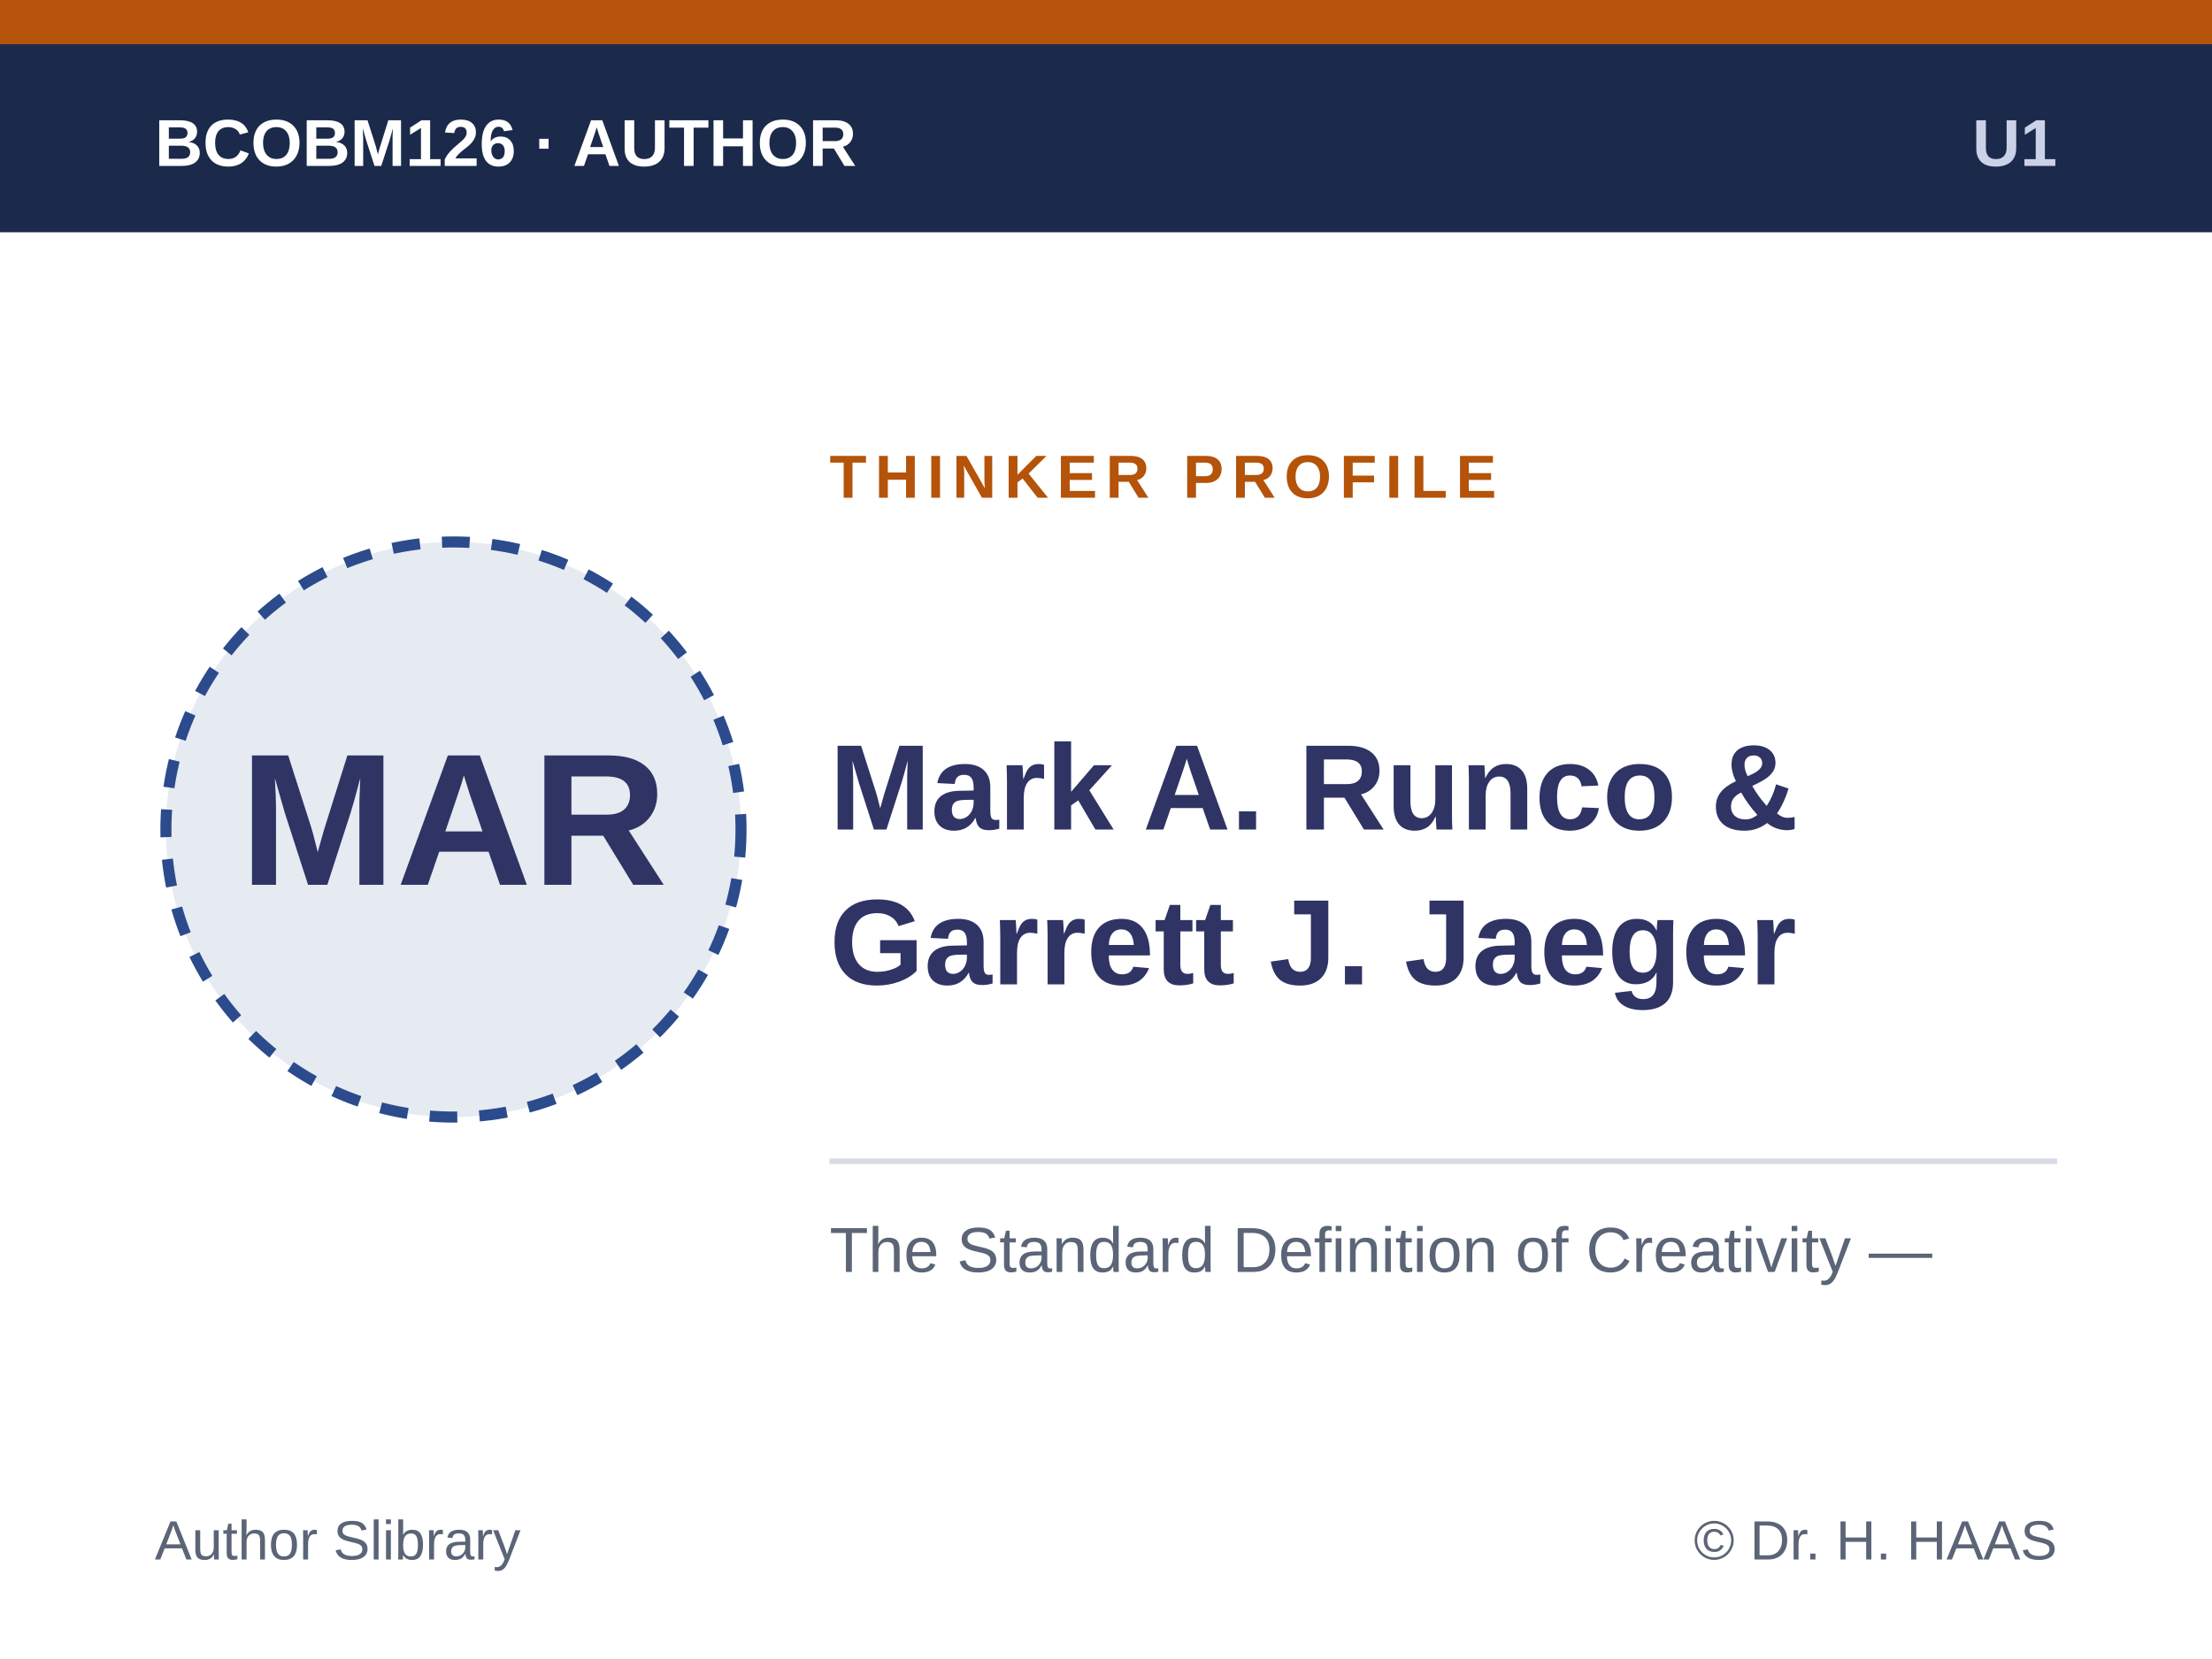
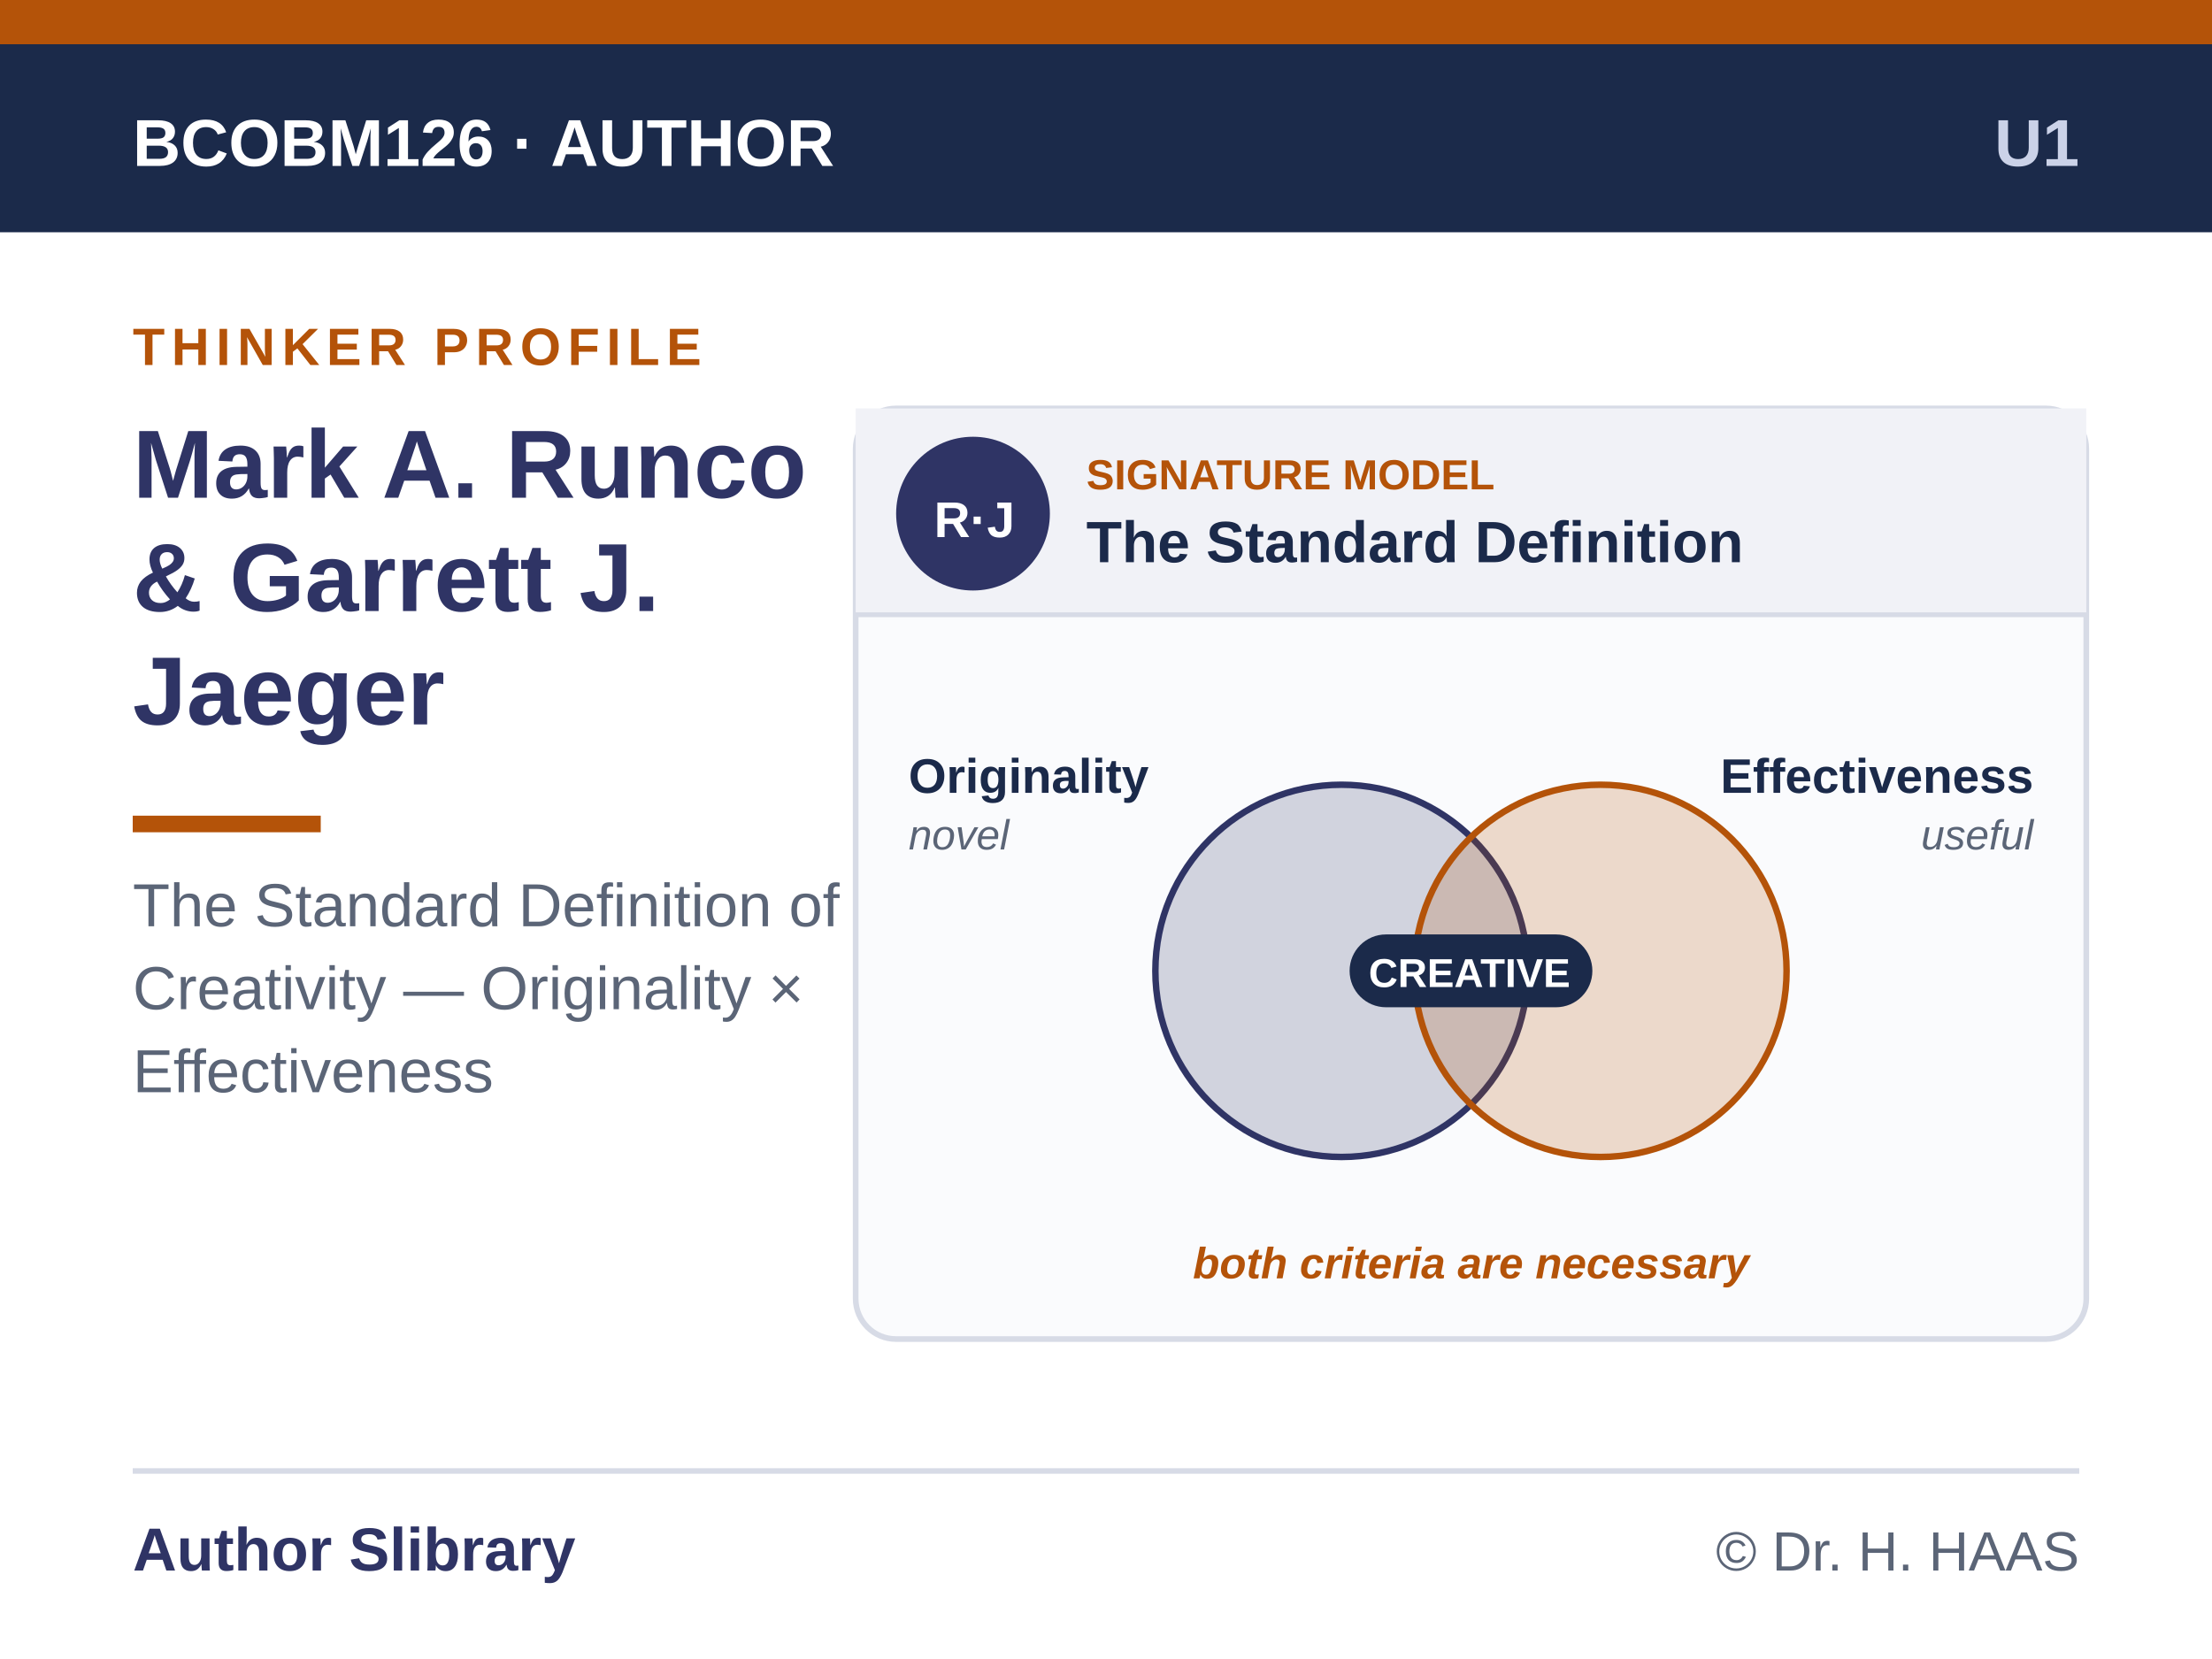
<svg xmlns="http://www.w3.org/2000/svg" viewBox="0 0 400 300" width="400" height="300" role="img" aria-label="Mark A. Runco &amp; Garrett J. Jaeger author thumbnail">
  <rect width="400" height="300" fill="#ffffff" />
-   <rect width="400" height="8" fill="#B45309" />
+   <rect width="400" height="8" fill="#b45309" />
  <rect x="0" y="8" width="400" height="34" fill="#1B2A4A" />
-   <text x="28" y="30" font-family="Arial, Helvetica, sans-serif" font-size="12" font-weight="700" fill="#ffffff">BCOBM126 · AUTHOR</text>
-   <text x="372" y="30" text-anchor="end" font-family="Arial, Helvetica, sans-serif" font-size="12" font-weight="700" fill="#cbd2e8">U1</text>
-   <circle cx="82" cy="150" r="52" fill="#2b4b8c" opacity="0.12" />
-   <circle cx="82" cy="150" r="52" fill="none" stroke="#2b4b8c" stroke-width="2" stroke-dasharray="5 4" />
-   <text x="82" y="160" text-anchor="middle" font-family="Arial, Helvetica, sans-serif" font-size="34" font-weight="700" fill="#2F3465">MAR</text>
-   <text x="150" y="90" font-family="Arial, Helvetica, sans-serif" font-size="11" font-weight="700" letter-spacing="1.5" fill="#B45309">THINKER PROFILE</text>
-   <text x="150" y="150" font-family="Arial, Helvetica, sans-serif" font-size="22" font-weight="700" fill="#2F3465">
-     <tspan x="150" dy="0">Mark A. Runco &amp;</tspan>
-     <tspan x="150" dy="28">Garrett J. Jaeger</tspan>
-   </text>
-   <line x1="150" y1="210" x2="372" y2="210" stroke="#d7dbe6" stroke-width="1" />
-   <text x="150" y="230" font-family="Arial, Helvetica, sans-serif" font-size="11.5" fill="#5b6577">The Standard Definition of Creativity —</text>
-   <text x="28" y="282" font-family="Arial, Helvetica, sans-serif" font-size="10" fill="#5b6577">Author Slibrary</text>
-   <text x="372" y="282" text-anchor="end" font-family="Arial, Helvetica, sans-serif" font-size="10" fill="#5b6577">© Dr. H. HAAS</text>
+   <text x="24" y="30" font-family="Arial, Helvetica, sans-serif" font-size="12" font-weight="700" fill="#ffffff">BCOBM126 · AUTHOR</text>
+   <text x="376" y="30" text-anchor="end" font-family="Arial, Helvetica, sans-serif" font-size="12" font-weight="700" fill="#cbd2e8">U1</text>
+   <text x="24" y="66" font-family="Arial, Helvetica, sans-serif" font-size="9.5" font-weight="700" letter-spacing="1.2" fill="#B45309">THINKER PROFILE</text>
+   <text x="24" y="90" font-family="Arial, Helvetica, sans-serif" font-size="17.5" font-weight="700" fill="#2F3465">Mark A. Runco</text>
+   <text x="24" y="110.5" font-family="Arial, Helvetica, sans-serif" font-size="17.5" font-weight="700" fill="#2F3465">&amp; Garrett J.</text>
+   <text x="24" y="131.0" font-family="Arial, Helvetica, sans-serif" font-size="17.5" font-weight="700" fill="#2F3465">Jaeger</text>
+   <rect x="24" y="147.5" width="34" height="3" fill="#b45309" />
+   <text x="24" y="167.5" font-family="Arial, Helvetica, sans-serif" font-size="11" fill="#5b6577">The Standard Definition of</text>
+   <text x="24" y="182.5" font-family="Arial, Helvetica, sans-serif" font-size="11" fill="#5b6577">Creativity — Originality ×</text>
+   <text x="24" y="197.5" font-family="Arial, Helvetica, sans-serif" font-size="11" fill="#5b6577">Effectiveness</text>
+   <svg x="154.0" y="56.0" width="224.0" height="204.0" preserveAspectRatio="xMidYMid meet" version="1.1" viewBox="0 0 153.071 116">
+     <path transform="matrix(1,0,0,-1,0,116)" d="M5.5 .5H147.571C150.335 .5 152.571 2.736 152.571 5.5V110.5C152.571 113.264 150.335 115.5 147.571 115.5H5.5C2.736 115.5 .5 113.264 .5 110.5V5.5C.5 2.736 2.736 .5 5.5 .5Z" fill="#fafbfd" fill-rule="evenodd" />
+     <path transform="matrix(1,0,0,-1,0,116)" stroke-width=".7" stroke-linecap="butt" stroke-miterlimit="10" stroke-linejoin="miter" fill="none" stroke="#d7dbe6" d="M5.5 .5H147.571C150.335 .5 152.571 2.736 152.571 5.5V110.5C152.571 113.264 150.335 115.5 147.571 115.5H5.5C2.736 115.5 .5 113.264 .5 110.5V5.5C.5 2.736 2.736 .5 5.5 .5Z" />
+     <path transform="matrix(1,0,0,-1,0,116)" d="M.5 90H152.571V115.5H.5Z" fill="#f1f2f7" fill-rule="evenodd" />
+     <path transform="matrix(1,0,0,-1,0,116)" d="M24.5 102.5C24.5 107.747 20.247 112 15 112 9.753 112 5.5 107.747 5.5 102.5 5.5 97.253 9.753 93 15 93 20.247 93 24.5 97.253 24.5 102.5" fill="#2f3465" fill-rule="evenodd" />
+     <text fill="#ffffff" xml:space="preserve" transform="matrix(1 0 -0 1 0 116)" font-size="6.2" font-family="Arial, Helvetica, sans-serif" font-weight="bold">
+       <tspan y="-99.6" x="10.176 14.653 16.376">R·J</tspan>
+     </text>
+     <text fill="#b45309" xml:space="preserve" transform="matrix(1 0 -0 1 0 116)" font-size="5.2" font-family="Arial, Helvetica, sans-serif" font-weight="bold">
+       <tspan y="-105.5" x="29 33.068 35.114 39.76 44.114 48.468 52.246 56.6 60.954 65.023 67.068 72 76.646 81 85.068">SIGNATURE MODEL</tspan>
+     </text>
+     <text fill="#1b2a4a" xml:space="preserve" transform="matrix(1 0 -0 1 0 116)" font-size="7.2" font-family="Arial, Helvetica, sans-serif" font-weight="bold">
+       <tspan y="-96.5" x="29 33.399 37.798 41.802 43.803 48.606 51.003 55.006 59.406 63.805 67.808 70.609 75.008 77.01 82.208 86.211 88.609 90.61 95.01 97.011 99.409 101.41 105.81">The Standard Definition</tspan>
+     </text>
+     <path transform="matrix(1,0,0,-1,0,116)" stroke-width=".6" stroke-linecap="round" stroke-miterlimit="10" stroke-linejoin="miter" fill="none" stroke="#d7dbe6" d="M.5 90H152.571" />
+     <path transform="matrix(1,0,0,-1,6.035455,110)" d="M77.5 40C77.5 52.703 67.203 63 54.5 63 41.797 63 31.5 52.703 31.5 40 31.5 27.297 41.797 17 54.5 17 67.203 17 77.5 27.297 77.5 40" fill="#2f3465" fill-opacity=".2" fill-rule="evenodd" />
+     <path transform="matrix(1,0,0,-1,6.035455,110)" stroke-width=".8" stroke-linecap="butt" stroke-miterlimit="10" stroke-linejoin="miter" fill="none" stroke="#2f3465" d="M77.5 40C77.5 52.703 67.203 63 54.5 63 41.797 63 31.5 52.703 31.5 40 31.5 27.297 41.797 17 54.5 17 67.203 17 77.5 27.297 77.5 40" />
+     <path transform="matrix(1,0,0,-1,6.035455,110)" d="M109.5 40C109.5 52.703 99.203 63 86.5 63 73.797 63 63.5 52.703 63.5 40 63.5 27.297 73.797 17 86.5 17 99.203 17 109.5 27.297 109.5 40" fill="#b45309" fill-opacity=".2" fill-rule="evenodd" />
+     <path transform="matrix(1,0,0,-1,6.035455,110)" stroke-width=".8" stroke-linecap="butt" stroke-miterlimit="10" stroke-linejoin="miter" fill="none" stroke="#b45309" d="M109.5 40C109.5 52.703 99.203 63 86.5 63 73.797 63 63.5 52.703 63.5 40 63.5 27.297 73.797 17 86.5 17 99.203 17 109.5 27.297 109.5 40" />
+     <text fill="#1b2a4a" xml:space="preserve" transform="matrix(1 0 -0 1 6.035455 110)" font-size="6" font-family="Arial, Helvetica, sans-serif" font-weight="bold">
+       <tspan y="-62" x="1 5.668 8.002 9.67 13.336 15.004 18.67 22.006 23.674 25.342 27.34">Originality</tspan>
+     </text>
+     <text fill="#5b6577" xml:space="preserve" transform="matrix(1 0 -0 1 6.035455 110)" font-size="5.2" font-family="Arial, Helvetica, sans-serif" font-style="italic">
+       <tspan y="-55" x="1 3.891 6.782 9.382 12.274">novel</tspan>
+     </text>
+     <text fill="#1b2a4a" xml:space="preserve" transform="matrix(1 0 -0 1 6.035455 110)" font-size="6" font-family="Arial, Helvetica, sans-serif" font-weight="bold">
+       <tspan y="-62" x="101.318 105.32 107.318 109.316 112.652 115.988 117.986 119.654 122.99 126.326 129.992 133.328 136.664">Effectiveness</tspan>
+     </text>
+     <text fill="#5b6577" xml:space="preserve" transform="matrix(1 0 -0 1 6.035455 110)" font-size="5.2" font-family="Arial, Helvetica, sans-serif" font-style="italic">
+       <tspan y="-55" x="126.126 129.018 131.618 134.509 135.954 138.846">useful</tspan>
+     </text>
+     <path transform="matrix(1,0,0,-1,6.035455,110)" d="M60 35.5H81C83.488 35.5 85.5 37.512 85.5 40 85.5 42.488 83.488 44.5 81 44.5H60C57.512 44.5 55.5 42.488 55.5 40 55.5 37.512 57.512 35.5 60 35.5Z" fill="#1b2a4a" fill-rule="evenodd" />
+     <text fill="#ffffff" xml:space="preserve" transform="matrix(1 0 -0 1 6.035455 110)" font-size="5" font-family="Arial, Helvetica, sans-serif" font-weight="bold">
+       <tspan y="-38" x="57.86 61.47 65.08 68.415 72.025 75.08 76.47 79.805">CREATIVE</tspan>
+     </text>
+     <text fill="#b45309" xml:space="preserve" transform="matrix(1 0 -0 1 6.035455 110)" font-size="5.4" font-family="Arial, Helvetica, sans-serif" font-weight="bold" font-style="italic">
+       <tspan y="-2" x="36.134 39.434 42.733 44.531 47.831 49.332 52.334 54.435 55.936 57.734 60.737 62.837 64.339 67.341 68.842 71.845 73.945 76.948 78.449 81.748 84.751 87.753 90.755 93.758 96.76 99.763 101.863">both criteria are necessary</tspan>
+     </text>
+   </svg>
+   <line x1="24" y1="266" x2="376" y2="266" stroke="#d7dbe6" stroke-width="1" />
+   <text x="24" y="284" font-family="Arial, Helvetica, sans-serif" font-size="11" font-weight="700" fill="#2F3465">Author Slibrary</text>
+   <text x="376" y="284" text-anchor="end" font-family="Arial, Helvetica, sans-serif" font-size="10" fill="#5b6577">© Dr. H. HAAS</text>
</svg>
